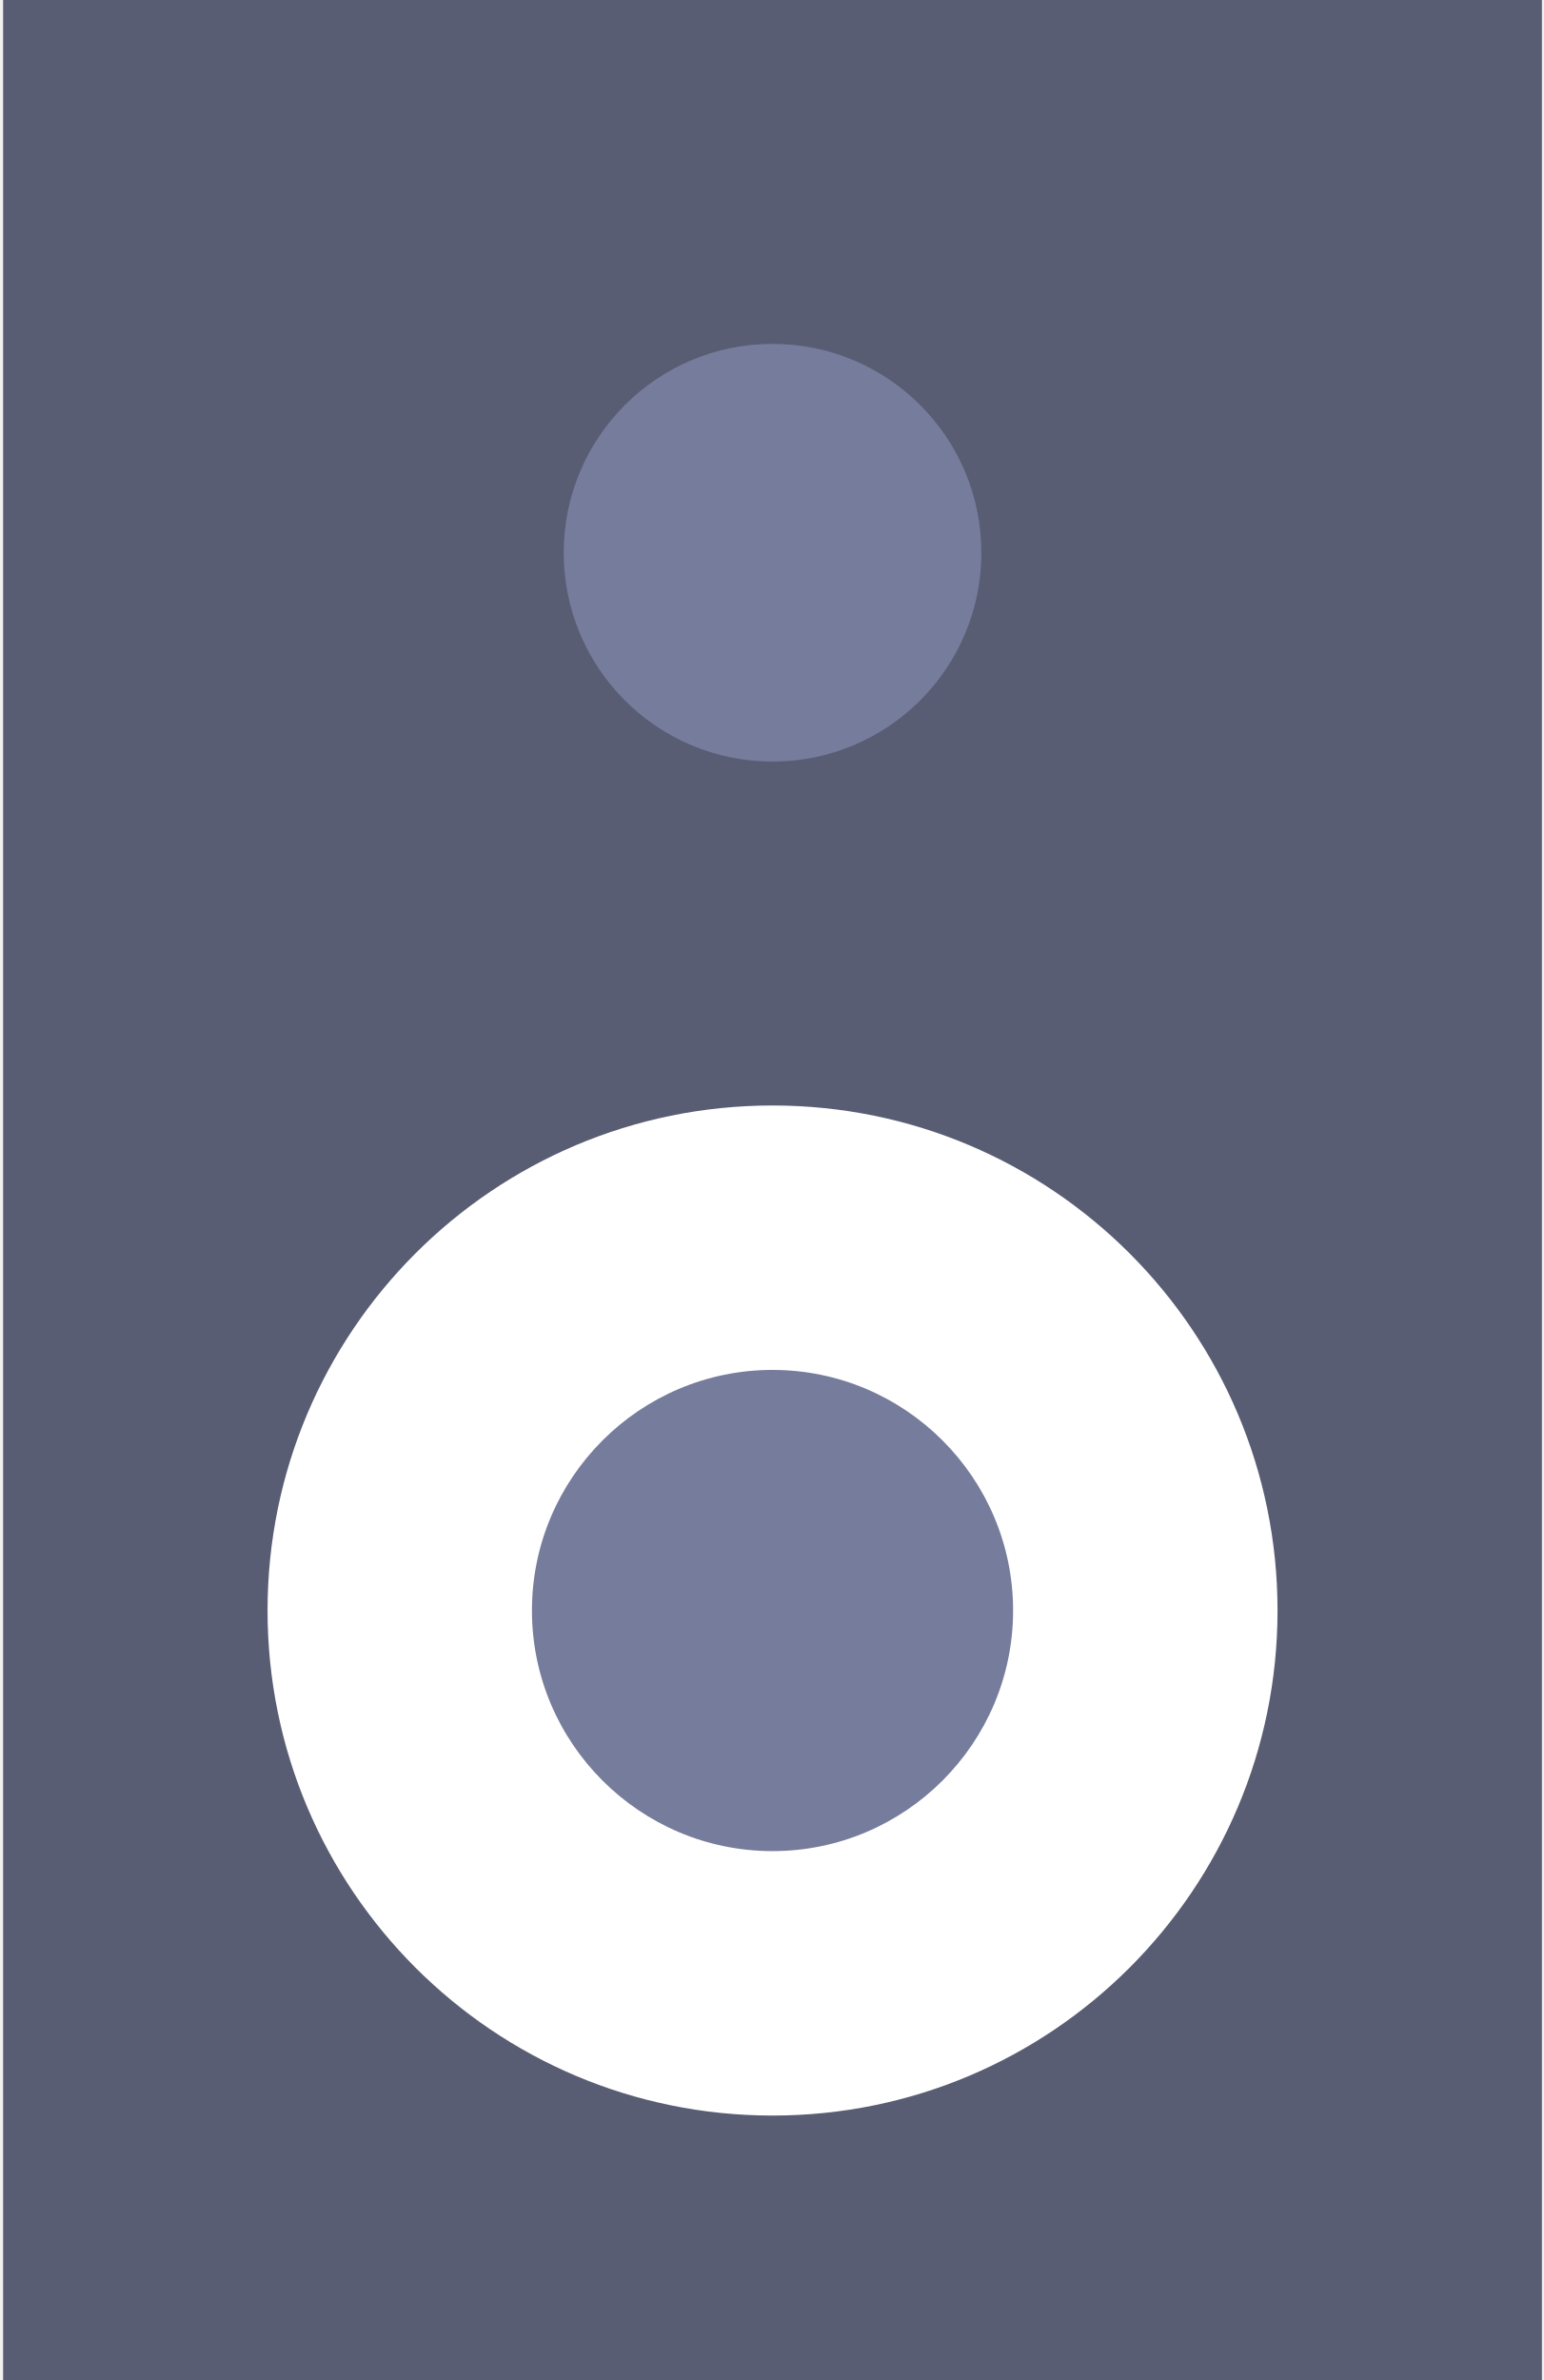
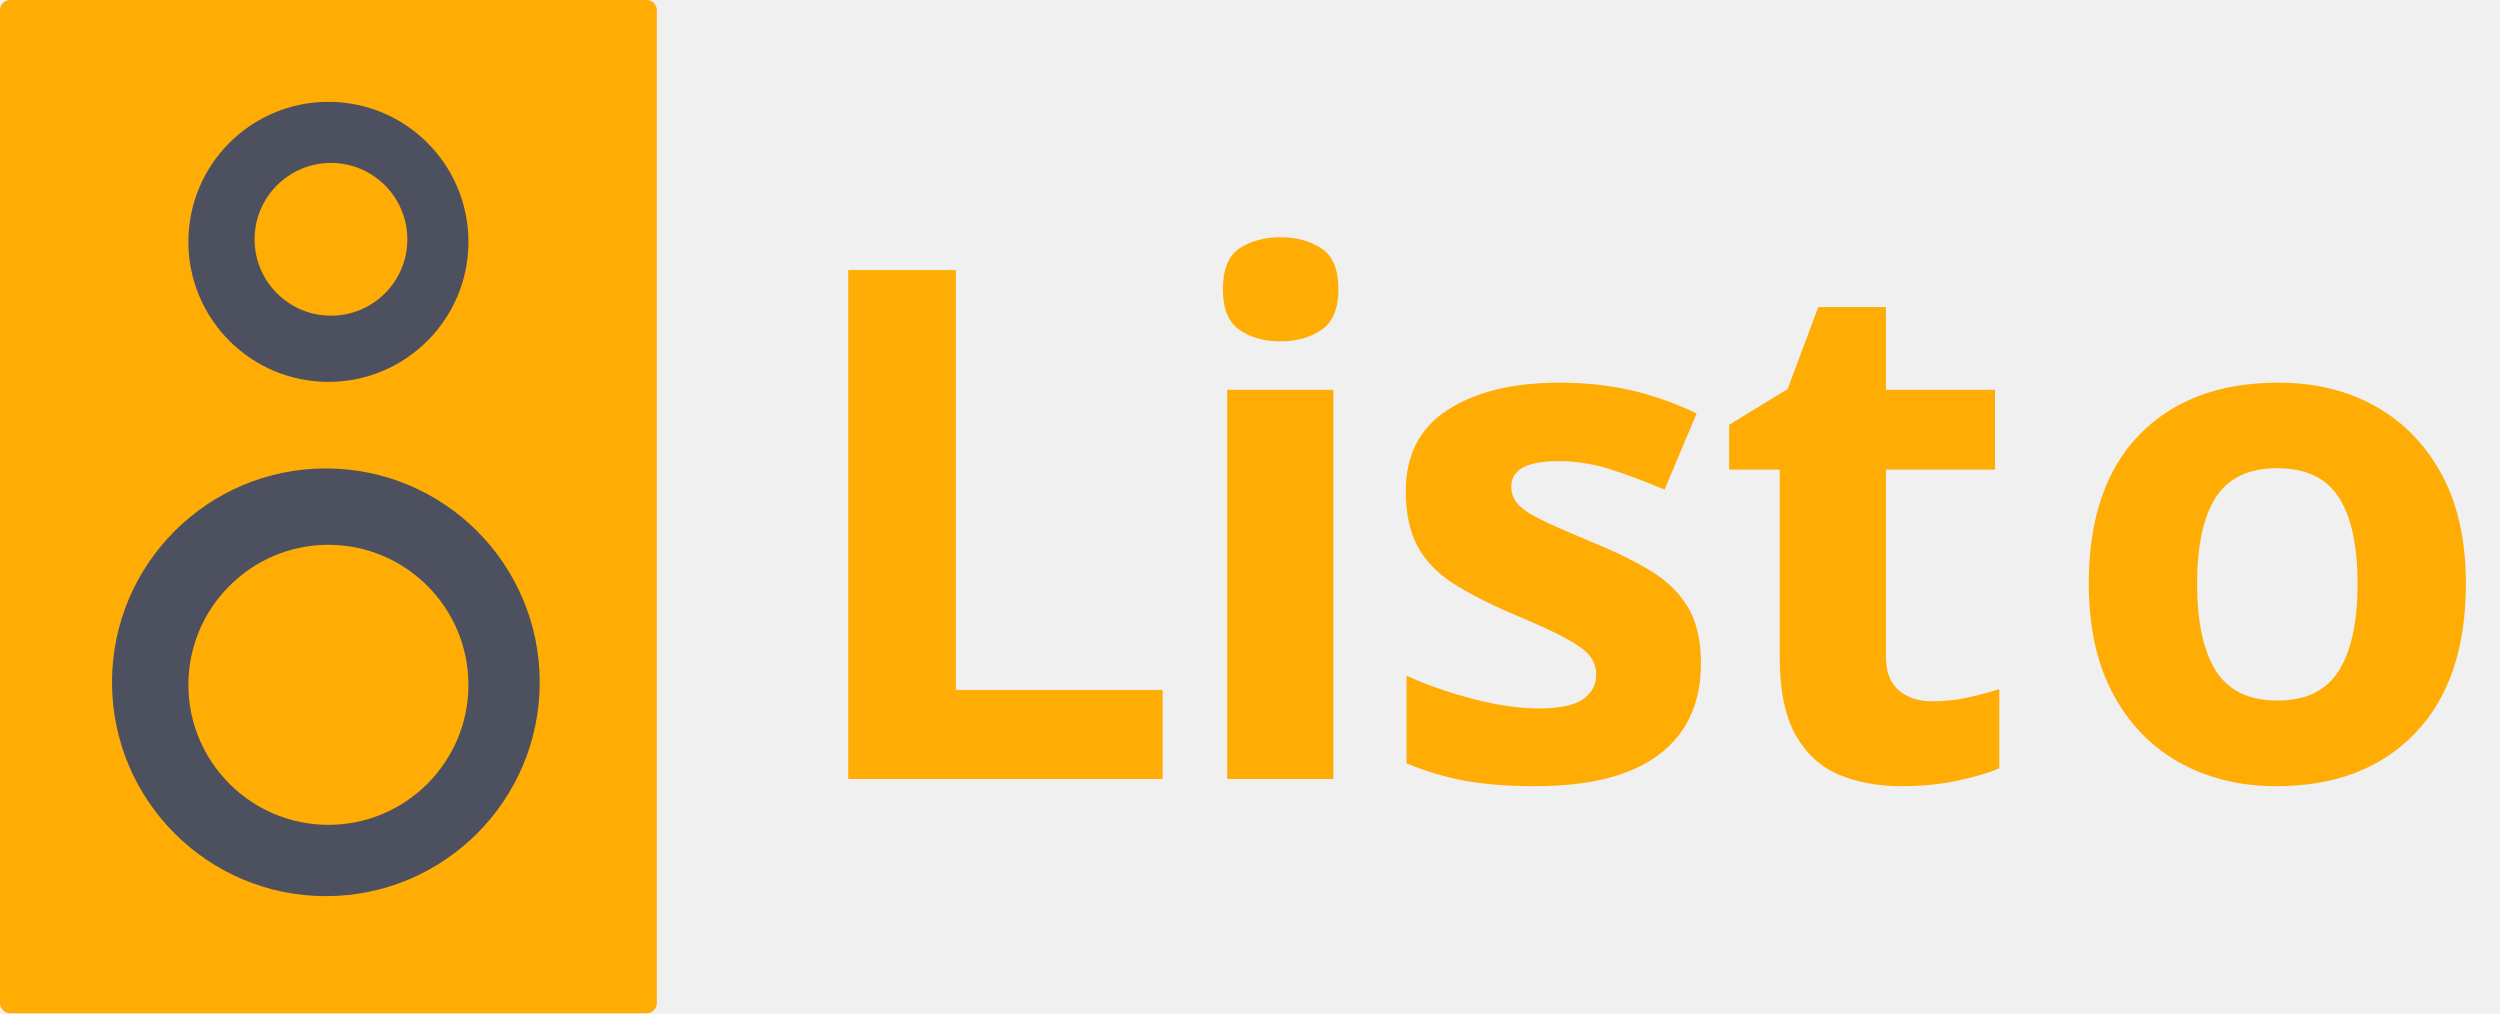
- <svg xmlns="http://www.w3.org/2000/svg" width="332px" height="512px" viewBox="0 0 332 512" version="1.1">
+ <svg xmlns="http://www.w3.org/2000/svg" width="491px" height="199px" viewBox="0 0 491 199" version="1.1">
  <defs />
-   <g id="Desktop" stroke="none" stroke-width="1" fill="none" fill-rule="evenodd" transform="translate(-96, -77)">
-     <g id="sound-box" transform="translate(96, 77)" fill-rule="nonzero">
-       <rect id="Rectangle-path" fill="#595D73" x="0.668" y="0" width="331.071" height="512" />
-       <circle id="Oval" fill="#767C9C" cx="166.209" cy="118.909" r="44.925" />
-       <circle id="Oval" fill="#FFFFFF" cx="166.209" cy="346.465" r="108.646" />
-       <path d="M166.204,294.706 C137.664,294.706 114.445,317.925 114.445,346.464 C114.445,375.004 137.664,398.223 166.204,398.223 C194.744,398.223 217.963,375.004 217.963,346.464 C217.964,317.925 194.744,294.706 166.204,294.706 Z" id="Shape" fill="#767C9C" />
+   <g id="Desktop" stroke="none" stroke-width="1" fill="none" fill-rule="evenodd" transform="translate(-212, -602)">
+     <g id="Group-2" transform="translate(212, 602)">
+       <g id="sound-box" fill-rule="nonzero">
+         <rect id="Rectangle-path" fill="#FFAD05" x="0" y="0" width="129" height="199" rx="2" />
+         <circle id="Oval" fill="#4D505F" cx="64.5" cy="47.5" r="27.5" />
+         <circle id="Oval" fill="#FFAD05" cx="65" cy="47" r="15" />
+         <circle id="Oval" fill="#4D505F" cx="64" cy="134" r="42" />
+         <path d="M64.5,107 C49.336,107 37,119.337 37,134.5 C37,149.663 49.336,162 64.5,162 C79.664,162 92,149.663 92,134.5 C92.001,119.337 79.664,107 64.5,107 Z" id="Shape" fill="#FFAD05" />
+       </g>
+       <text id="Listo" font-family="Montserrat-Bold, Montserrat" font-size="140" font-weight="bold" letter-spacing="-3" fill="#FFAD05">
+         <tspan x="154" y="153">List</tspan>
+         <tspan x="403.94" y="153">o</tspan>
+       </text>
    </g>
  </g>
</svg>
